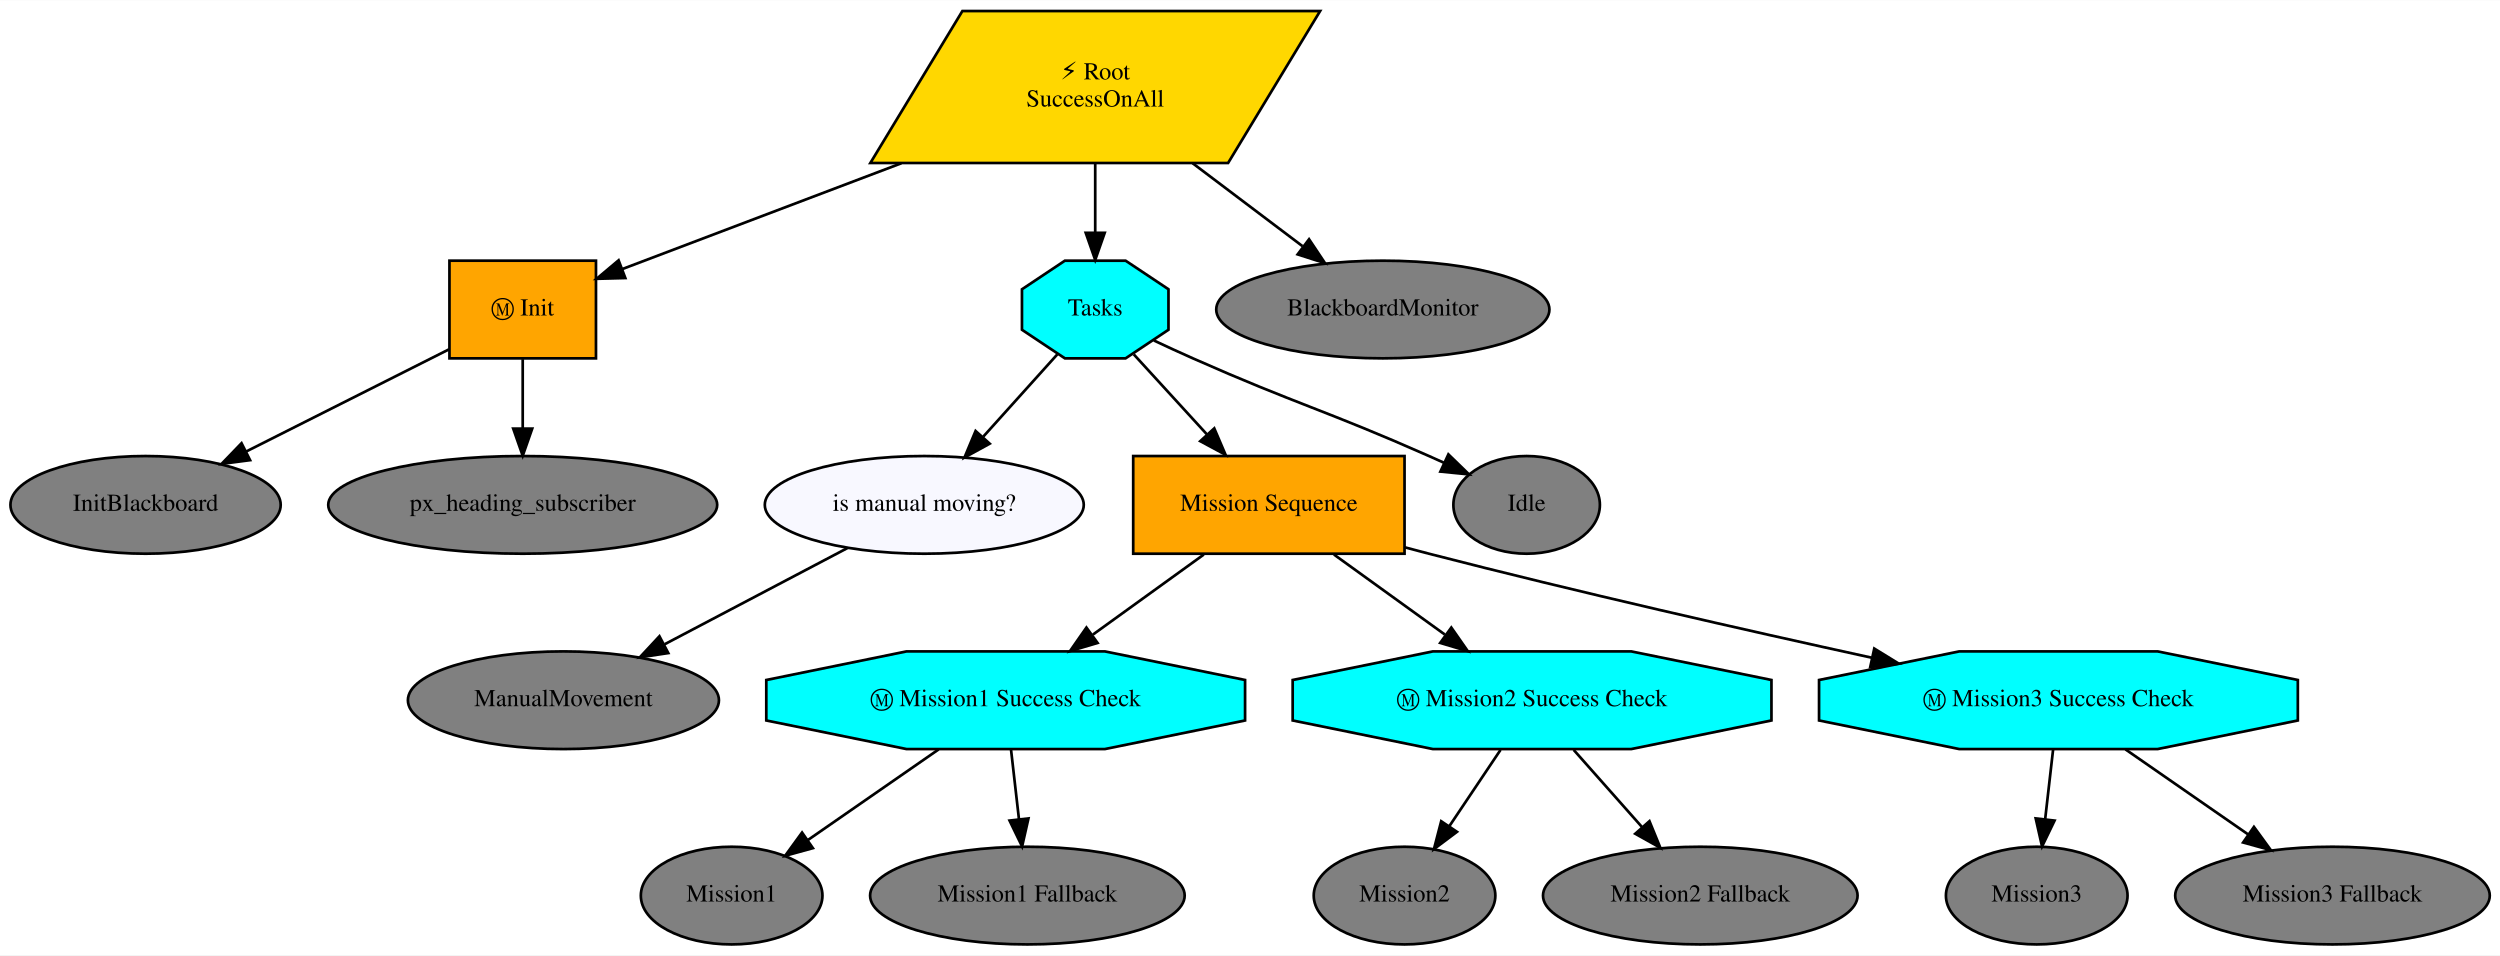
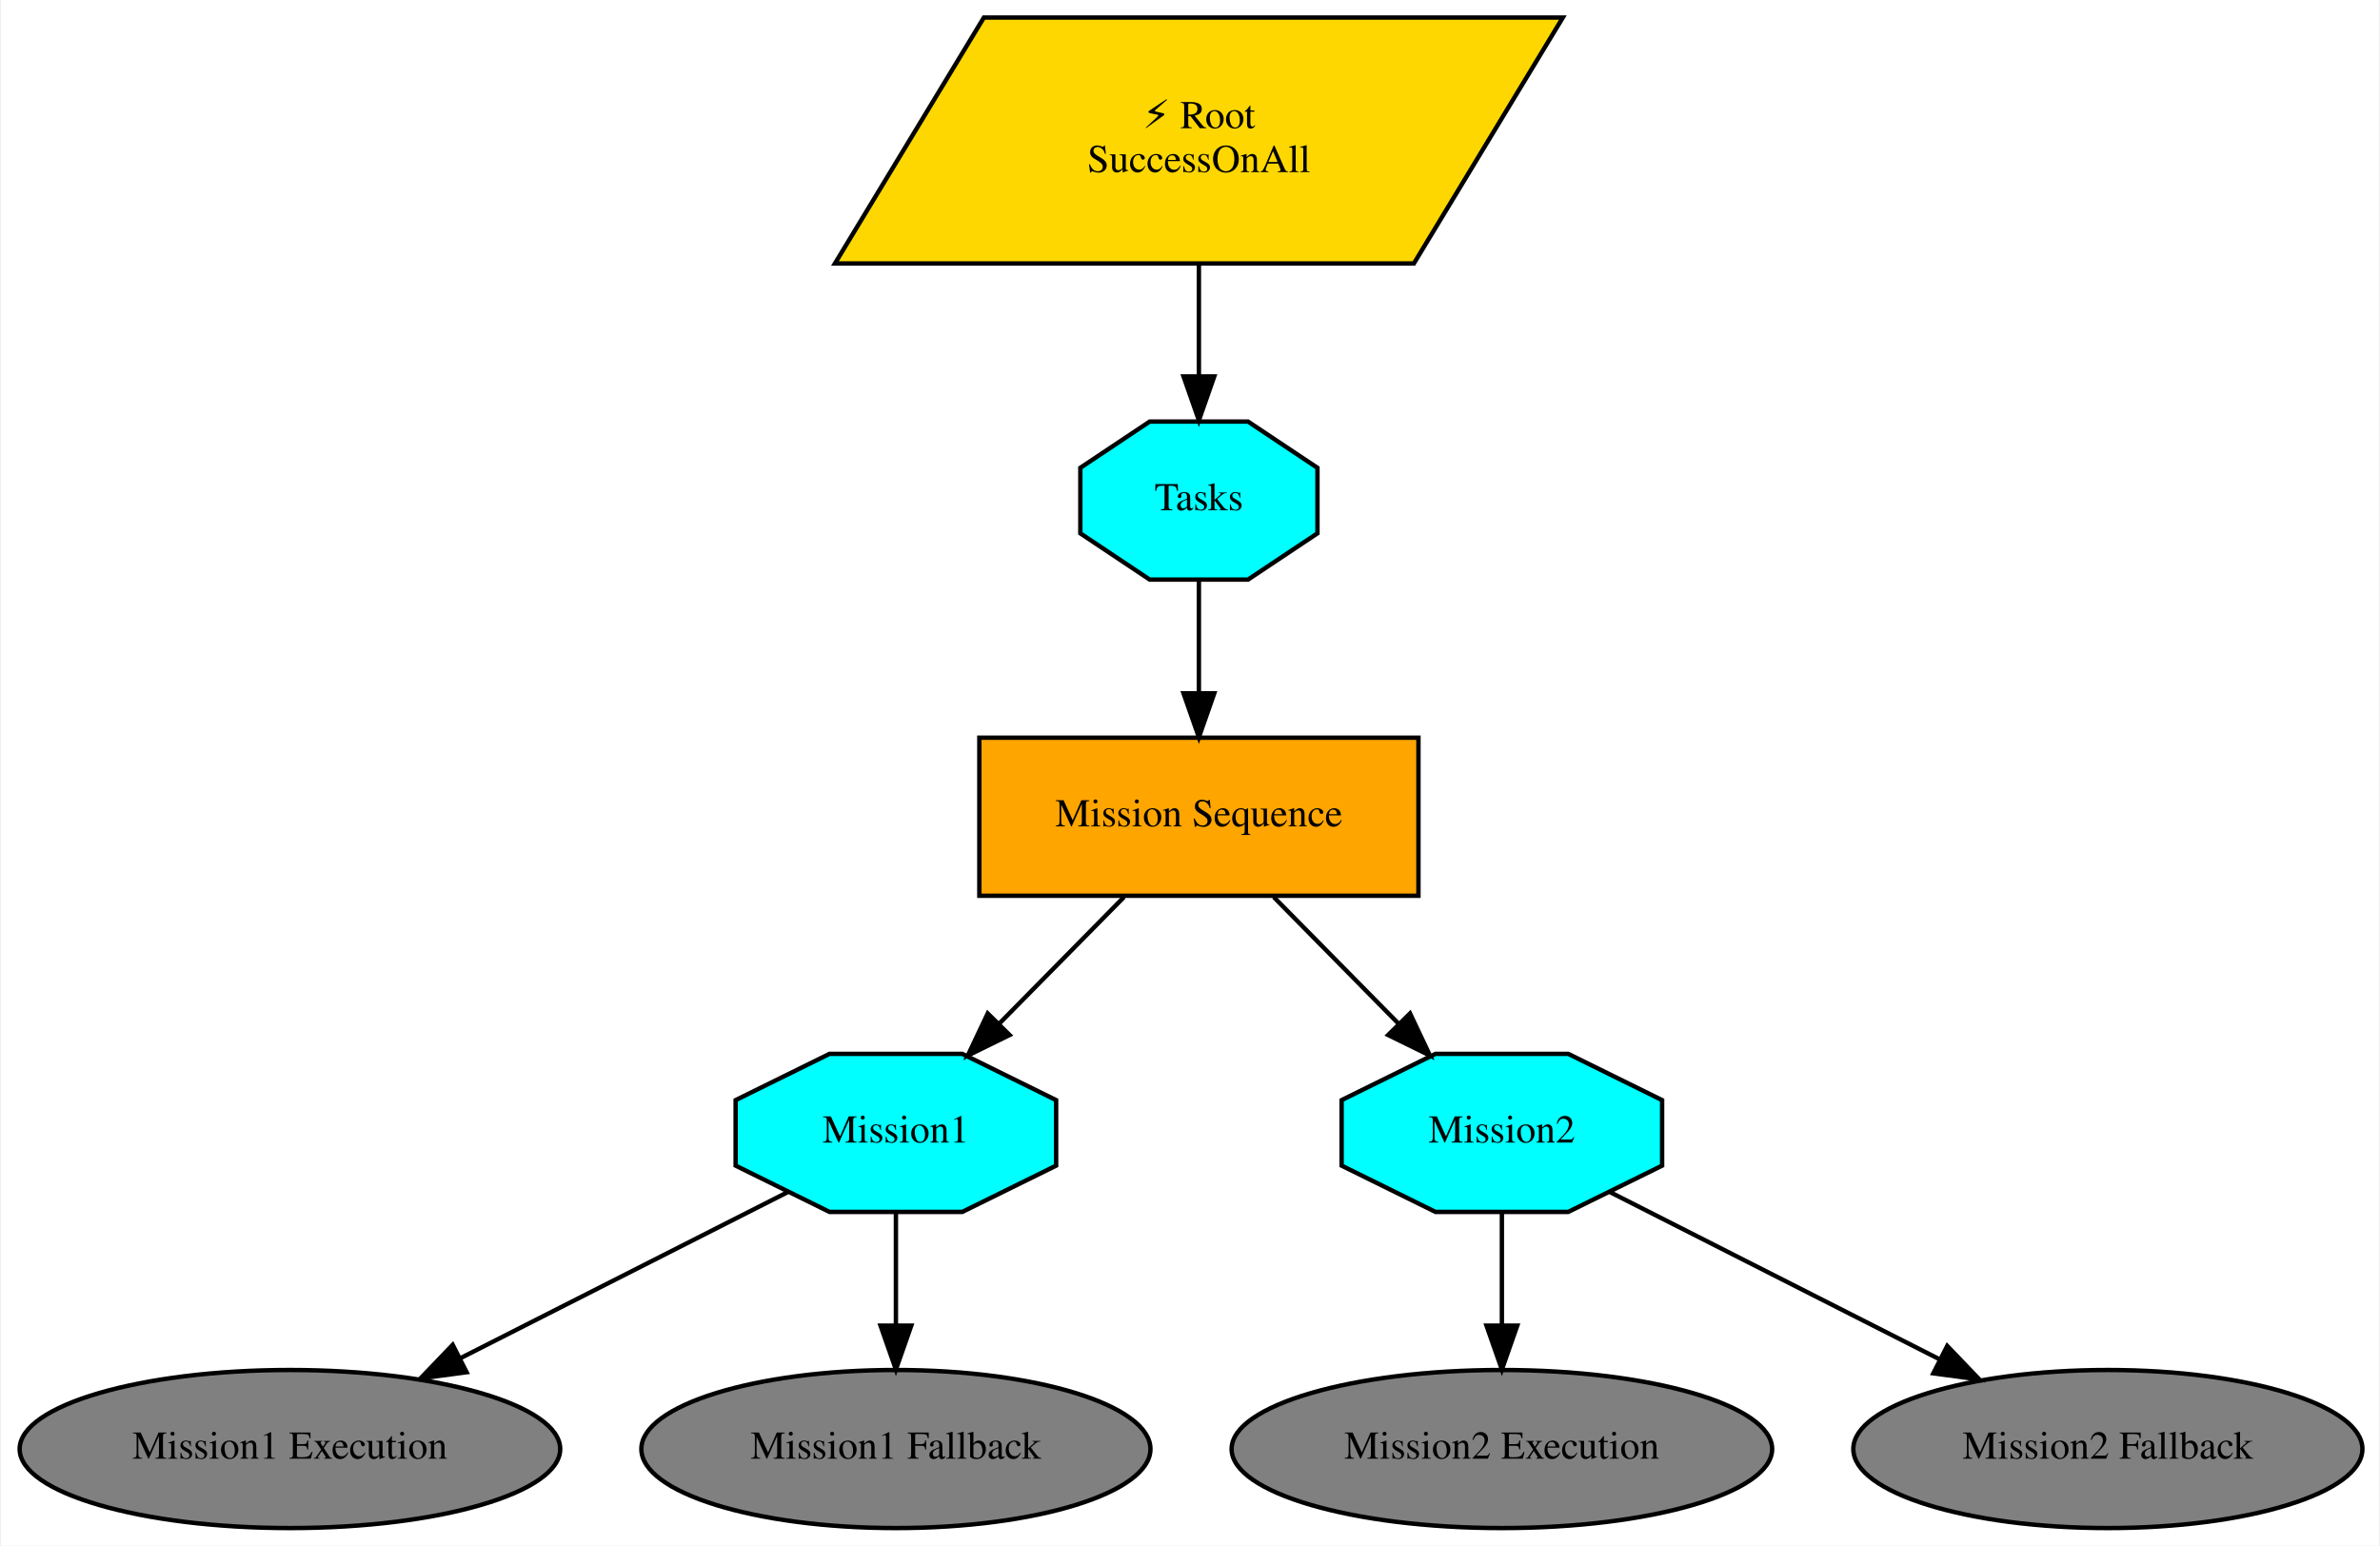
- <svg xmlns="http://www.w3.org/2000/svg" width="921pt" height="352pt" viewBox="0.00 0.00 921.39 352.00">
+ <svg xmlns="http://www.w3.org/2000/svg" width="542pt" height="352pt" viewBox="0.00 0.00 541.51 352.00">
  <g id="graph0" class="graph" transform="scale(1 1) rotate(0) translate(4 348)">
-     <polygon fill="white" stroke="transparent" points="-4,4 -4,-348 917.39,-348 917.39,4 -4,4" />
+     <polygon fill="white" stroke="transparent" points="-4,4 -4,-348 537.51,-348 537.51,4 -4,4" />
    <g id="node1" class="node">
-       <polygon fill="gold" stroke="black" points="482.53,-344 350.69,-344 316.77,-288 448.62,-288 482.53,-344" />
-       <text text-anchor="middle" x="399.65" y="-318.8" font-family="Times,serif" font-size="9.00">⚡ Root</text>
-       <text text-anchor="middle" x="399.65" y="-308.8" font-family="Times,serif" font-size="9.00">SuccessOnAll</text>
+       <polygon fill="gold" stroke="black" points="351.66,-344 219.81,-344 185.9,-288 317.74,-288 351.66,-344" />
+       <text text-anchor="middle" x="268.78" y="-318.8" font-family="Times,serif" font-size="9.00">⚡ Root</text>
+       <text text-anchor="middle" x="268.78" y="-308.8" font-family="Times,serif" font-size="9.00">SuccessOnAll</text>
    </g>
    <g id="node2" class="node">
-       <polygon fill="orange" stroke="black" points="215.65,-252 161.65,-252 161.65,-216 215.65,-216 215.65,-252" />
-       <text text-anchor="middle" x="188.65" y="-231.8" font-family="Times,serif" font-size="9.00">Ⓜ Init</text>
+       <polygon fill="cyan" stroke="black" points="295.78,-226.54 295.78,-241.46 279.96,-252 257.59,-252 241.78,-241.46 241.78,-226.54 257.59,-216 279.96,-216 295.78,-226.54" />
+       <text text-anchor="middle" x="268.78" y="-231.8" font-family="Times,serif" font-size="9.00">Tasks</text>
    </g>
    <g id="edge1" class="edge">
-       <path fill="none" stroke="black" d="M328.22,-287.92C293.67,-274.82 253.67,-259.65 225.37,-248.92" />
-       <polygon fill="black" stroke="black" points="226.47,-245.6 215.88,-245.32 223.99,-252.14 226.47,-245.6" />
+       <path fill="none" stroke="black" d="M268.78,-287.92C268.78,-279.72 268.78,-270.72 268.78,-262.49" />
+       <polygon fill="black" stroke="black" points="272.28,-262.27 268.78,-252.27 265.28,-262.27 272.28,-262.27" />
+     </g>
+     <g id="node3" class="node">
+       <polygon fill="orange" stroke="black" points="318.78,-180 218.78,-180 218.78,-144 318.78,-144 318.78,-180" />
+       <text text-anchor="middle" x="268.78" y="-159.8" font-family="Times,serif" font-size="9.00">Mission Sequence</text>
+     </g>
+     <g id="edge2" class="edge">
+       <path fill="none" stroke="black" d="M268.78,-215.7C268.78,-207.98 268.78,-198.71 268.78,-190.11" />
+       <polygon fill="black" stroke="black" points="272.28,-190.1 268.78,-180.1 265.28,-190.1 272.28,-190.1" />
+     </g>
+     <g id="node4" class="node">
+       <polygon fill="cyan" stroke="black" points="236.27,-82.54 236.27,-97.46 214.89,-108 184.66,-108 163.28,-97.46 163.28,-82.54 184.66,-72 214.89,-72 236.27,-82.54" />
+       <text text-anchor="middle" x="199.78" y="-87.8" font-family="Times,serif" font-size="9.00">Mission1</text>
+     </g>
+     <g id="edge3" class="edge">
+       <path fill="none" stroke="black" d="M251.72,-143.7C243.16,-135.01 232.64,-124.34 223.32,-114.89" />
+       <polygon fill="black" stroke="black" points="225.67,-112.29 216.16,-107.62 220.69,-117.2 225.67,-112.29" />
+     </g>
+     <g id="node7" class="node">
+       <polygon fill="cyan" stroke="black" points="374.27,-82.54 374.27,-97.46 352.89,-108 322.66,-108 301.28,-97.46 301.28,-82.54 322.66,-72 352.89,-72 374.27,-82.54" />
+       <text text-anchor="middle" x="337.78" y="-87.8" font-family="Times,serif" font-size="9.00">Mission2</text>
+     </g>
+     <g id="edge6" class="edge">
+       <path fill="none" stroke="black" d="M285.83,-143.7C294.4,-135.01 304.91,-124.34 314.23,-114.89" />
+       <polygon fill="black" stroke="black" points="316.86,-117.2 321.39,-107.62 311.88,-112.29 316.86,-117.2" />
    </g>
    <g id="node5" class="node">
-       <polygon fill="cyan" stroke="black" points="426.65,-226.54 426.65,-241.46 410.84,-252 388.47,-252 372.65,-241.46 372.65,-226.54 388.47,-216 410.84,-216 426.65,-226.54" />
-       <text text-anchor="middle" x="399.65" y="-231.8" font-family="Times,serif" font-size="9.00">Tasks</text>
+       <ellipse fill="gray" stroke="black" cx="61.78" cy="-18" rx="61.55" ry="18" />
+       <text text-anchor="middle" x="61.78" y="-15.8" font-family="Times,serif" font-size="9.00">Mission1 Execution</text>
    </g>
    <g id="edge4" class="edge">
-       <path fill="none" stroke="black" d="M399.65,-287.92C399.65,-279.72 399.65,-270.72 399.65,-262.49" />
-       <polygon fill="black" stroke="black" points="403.15,-262.27 399.65,-252.27 396.15,-262.27 403.15,-262.27" />
-     </g>
-     <g id="node19" class="node">
-       <ellipse fill="gray" stroke="black" cx="505.65" cy="-234" rx="61.4" ry="18" />
-       <text text-anchor="middle" x="505.65" y="-231.8" font-family="Times,serif" font-size="9.00">BlackboardMonitor</text>
-     </g>
-     <g id="edge18" class="edge">
-       <path fill="none" stroke="black" d="M435.54,-287.92C448.71,-277.97 463.47,-266.83 476.04,-257.35" />
-       <polygon fill="black" stroke="black" points="478.46,-259.9 484.34,-251.09 474.25,-254.32 478.46,-259.9" />
-     </g>
-     <g id="node3" class="node">
-       <ellipse fill="gray" stroke="black" cx="49.65" cy="-162" rx="49.8" ry="18" />
-       <text text-anchor="middle" x="49.65" y="-159.8" font-family="Times,serif" font-size="9.00">InitBlackboard</text>
-     </g>
-     <g id="edge2" class="edge">
-       <path fill="none" stroke="black" d="M161.52,-219.34C140.18,-208.59 110.22,-193.5 86.67,-181.64" />
-       <polygon fill="black" stroke="black" points="88.17,-178.48 77.67,-177.11 85.02,-184.73 88.17,-178.48" />
-     </g>
-     <g id="node4" class="node">
-       <ellipse fill="gray" stroke="black" cx="188.65" cy="-162" rx="71.68" ry="18" />
-       <text text-anchor="middle" x="188.65" y="-159.8" font-family="Times,serif" font-size="9.00">px_heading_subscriber</text>
-     </g>
-     <g id="edge3" class="edge">
-       <path fill="none" stroke="black" d="M188.65,-215.7C188.65,-207.98 188.65,-198.71 188.65,-190.11" />
-       <polygon fill="black" stroke="black" points="192.15,-190.1 188.65,-180.1 185.15,-190.1 192.15,-190.1" />
+       <path fill="none" stroke="black" d="M175.1,-76.49C154.44,-66 124.56,-50.85 100.68,-38.73" />
+       <polygon fill="black" stroke="black" points="102.02,-35.49 91.52,-34.09 98.85,-41.73 102.02,-35.49" />
    </g>
    <g id="node6" class="node">
-       <ellipse fill="ghostwhite" stroke="black" cx="336.65" cy="-162" rx="58.78" ry="18" />
-       <text text-anchor="middle" x="336.65" y="-159.8" font-family="Times,serif" font-size="9.00">is manual moving?</text>
+       <ellipse fill="gray" stroke="black" cx="199.78" cy="-18" rx="57.97" ry="18" />
+       <text text-anchor="middle" x="199.78" y="-15.8" font-family="Times,serif" font-size="9.00">Mission1 Fallback</text>
    </g>
    <g id="edge5" class="edge">
-       <path fill="none" stroke="black" d="M385.67,-217.46C377.66,-208.57 367.44,-197.21 358.4,-187.16" />
-       <polygon fill="black" stroke="black" points="360.76,-184.56 351.47,-179.47 355.56,-189.24 360.76,-184.56" />
+       <path fill="none" stroke="black" d="M199.78,-71.7C199.78,-63.98 199.78,-54.71 199.78,-46.11" />
+       <polygon fill="black" stroke="black" points="203.28,-46.1 199.78,-36.1 196.28,-46.1 203.28,-46.1" />
    </g>
    <g id="node8" class="node">
-       <polygon fill="orange" stroke="black" points="513.65,-180 413.65,-180 413.65,-144 513.65,-144 513.65,-180" />
-       <text text-anchor="middle" x="463.65" y="-159.8" font-family="Times,serif" font-size="9.00">Mission Sequence</text>
+       <ellipse fill="gray" stroke="black" cx="337.78" cy="-18" rx="61.55" ry="18" />
+       <text text-anchor="middle" x="337.78" y="-15.8" font-family="Times,serif" font-size="9.00">Mission2 Execution</text>
    </g>
    <g id="edge7" class="edge">
-       <path fill="none" stroke="black" d="M413.86,-217.46C421.76,-208.82 431.79,-197.85 440.77,-188.03" />
-       <polygon fill="black" stroke="black" points="443.52,-190.2 447.69,-180.46 438.36,-185.48 443.52,-190.2" />
-     </g>
-     <g id="node18" class="node">
-       <ellipse fill="gray" stroke="black" cx="558.65" cy="-162" rx="27" ry="18" />
-       <text text-anchor="middle" x="558.65" y="-159.8" font-family="Times,serif" font-size="9.00">Idle</text>
-     </g>
-     <g id="edge17" class="edge">
-       <path fill="none" stroke="black" d="M421.28,-222.58C425.99,-220.36 430.98,-218.07 435.65,-216 473.92,-199.06 484.39,-196.94 522.65,-180 524.45,-179.2 526.3,-178.37 528.16,-177.53" />
-       <polygon fill="black" stroke="black" points="529.81,-180.62 537.41,-173.24 526.87,-174.27 529.81,-180.62" />
-     </g>
-     <g id="node7" class="node">
-       <ellipse fill="gray" stroke="black" cx="203.65" cy="-90" rx="57.32" ry="18" />
-       <text text-anchor="middle" x="203.65" y="-87.8" font-family="Times,serif" font-size="9.00">ManualMovement</text>
-     </g>
-     <g id="edge6" class="edge">
-       <path fill="none" stroke="black" d="M308.45,-146.15C288.79,-135.81 262.35,-121.89 240.95,-110.63" />
-       <polygon fill="black" stroke="black" points="242.3,-107.38 231.82,-105.82 239.04,-113.58 242.3,-107.38" />
+       <path fill="none" stroke="black" d="M337.78,-71.7C337.78,-63.98 337.78,-54.71 337.78,-46.11" />
+       <polygon fill="black" stroke="black" points="341.28,-46.1 337.78,-36.1 334.28,-46.1 341.28,-46.1" />
    </g>
    <g id="node9" class="node">
-       <polygon fill="cyan" stroke="black" points="454.88,-82.54 454.88,-97.46 403.2,-108 330.11,-108 278.42,-97.46 278.42,-82.54 330.11,-72 403.2,-72 454.88,-82.54" />
-       <text text-anchor="middle" x="366.65" y="-87.8" font-family="Times,serif" font-size="9.00">Ⓜ Mission1 Success Check</text>
+       <ellipse fill="gray" stroke="black" cx="475.78" cy="-18" rx="57.97" ry="18" />
+       <text text-anchor="middle" x="475.78" y="-15.8" font-family="Times,serif" font-size="9.00">Mission2 Fallback</text>
    </g>
    <g id="edge8" class="edge">
-       <path fill="none" stroke="black" d="M439.67,-143.7C427.34,-134.8 412.14,-123.82 398.8,-114.2" />
-       <polygon fill="black" stroke="black" points="400.51,-111.12 390.35,-108.1 396.41,-116.79 400.51,-111.12" />
-     </g>
-     <g id="node12" class="node">
-       <polygon fill="cyan" stroke="black" points="648.88,-82.54 648.88,-97.46 597.2,-108 524.11,-108 472.42,-97.46 472.42,-82.54 524.11,-72 597.2,-72 648.88,-82.54" />
-       <text text-anchor="middle" x="560.65" y="-87.8" font-family="Times,serif" font-size="9.00">Ⓜ Mission2 Success Check</text>
-     </g>
-     <g id="edge11" class="edge">
-       <path fill="none" stroke="black" d="M487.63,-143.7C499.96,-134.8 515.17,-123.82 528.51,-114.2" />
-       <polygon fill="black" stroke="black" points="530.89,-116.79 536.95,-108.1 526.79,-111.12 530.89,-116.79" />
-     </g>
-     <g id="node15" class="node">
-       <polygon fill="cyan" stroke="black" points="842.88,-82.54 842.88,-97.46 791.2,-108 718.11,-108 666.42,-97.46 666.42,-82.54 718.11,-72 791.2,-72 842.88,-82.54" />
-       <text text-anchor="middle" x="754.65" y="-87.8" font-family="Times,serif" font-size="9.00">Ⓜ Mission3 Success Check</text>
-     </g>
-     <g id="edge14" class="edge">
-       <path fill="none" stroke="black" d="M513.81,-146.34C516.8,-145.53 519.76,-144.75 522.65,-144 577.25,-129.91 639.58,-115.78 685.87,-105.66" />
-       <polygon fill="black" stroke="black" points="686.77,-109.04 695.79,-103.49 685.28,-102.2 686.77,-109.04" />
-     </g>
-     <g id="node10" class="node">
-       <ellipse fill="gray" stroke="black" cx="265.65" cy="-18" rx="33.47" ry="18" />
-       <text text-anchor="middle" x="265.65" y="-15.8" font-family="Times,serif" font-size="9.00">Mission1</text>
-     </g>
-     <g id="edge9" class="edge">
-       <path fill="none" stroke="black" d="M341.94,-71.88C327.4,-61.79 308.94,-49 293.83,-38.53" />
-       <polygon fill="black" stroke="black" points="295.59,-35.49 285.37,-32.67 291.6,-41.24 295.59,-35.49" />
-     </g>
-     <g id="node11" class="node">
-       <ellipse fill="gray" stroke="black" cx="374.65" cy="-18" rx="57.97" ry="18" />
-       <text text-anchor="middle" x="374.65" y="-15.8" font-family="Times,serif" font-size="9.00">Mission1 Fallback</text>
-     </g>
-     <g id="edge10" class="edge">
-       <path fill="none" stroke="black" d="M368.63,-71.7C369.51,-63.98 370.57,-54.71 371.55,-46.11" />
-       <polygon fill="black" stroke="black" points="375.04,-46.44 372.7,-36.1 368.08,-45.64 375.04,-46.44" />
-     </g>
-     <g id="node13" class="node">
-       <ellipse fill="gray" stroke="black" cx="513.65" cy="-18" rx="33.47" ry="18" />
-       <text text-anchor="middle" x="513.65" y="-15.8" font-family="Times,serif" font-size="9.00">Mission2</text>
-     </g>
-     <g id="edge12" class="edge">
-       <path fill="none" stroke="black" d="M549.03,-71.7C543.35,-63.23 536.4,-52.89 530.18,-43.61" />
-       <polygon fill="black" stroke="black" points="532.97,-41.5 524.49,-35.14 527.16,-45.4 532.97,-41.5" />
-     </g>
-     <g id="node14" class="node">
-       <ellipse fill="gray" stroke="black" cx="622.65" cy="-18" rx="57.97" ry="18" />
-       <text text-anchor="middle" x="622.65" y="-15.8" font-family="Times,serif" font-size="9.00">Mission2 Fallback</text>
-     </g>
-     <g id="edge13" class="edge">
-       <path fill="none" stroke="black" d="M575.98,-71.7C583.6,-63.09 592.93,-52.55 601.25,-43.17" />
-       <polygon fill="black" stroke="black" points="603.92,-45.43 607.93,-35.62 598.68,-40.79 603.92,-45.43" />
-     </g>
-     <g id="node16" class="node">
-       <ellipse fill="gray" stroke="black" cx="746.65" cy="-18" rx="33.47" ry="18" />
-       <text text-anchor="middle" x="746.65" y="-15.8" font-family="Times,serif" font-size="9.00">Mission3</text>
-     </g>
-     <g id="edge15" class="edge">
-       <path fill="none" stroke="black" d="M752.67,-71.7C751.79,-63.98 750.73,-54.71 749.75,-46.11" />
-       <polygon fill="black" stroke="black" points="753.22,-45.64 748.61,-36.1 746.27,-46.44 753.22,-45.64" />
-     </g>
-     <g id="node17" class="node">
-       <ellipse fill="gray" stroke="black" cx="855.65" cy="-18" rx="57.97" ry="18" />
-       <text text-anchor="middle" x="855.65" y="-15.8" font-family="Times,serif" font-size="9.00">Mission3 Fallback</text>
-     </g>
-     <g id="edge16" class="edge">
-       <path fill="none" stroke="black" d="M779.36,-71.88C793.03,-62.4 810.14,-50.54 824.7,-40.45" />
-       <polygon fill="black" stroke="black" points="826.7,-43.32 832.93,-34.75 822.71,-37.57 826.7,-43.32" />
+       <path fill="none" stroke="black" d="M362.45,-76.49C383.25,-65.93 413.39,-50.65 437.35,-38.49" />
+       <polygon fill="black" stroke="black" points="439.2,-41.48 446.53,-33.83 436.03,-35.24 439.2,-41.48" />
    </g>
  </g>
</svg>
